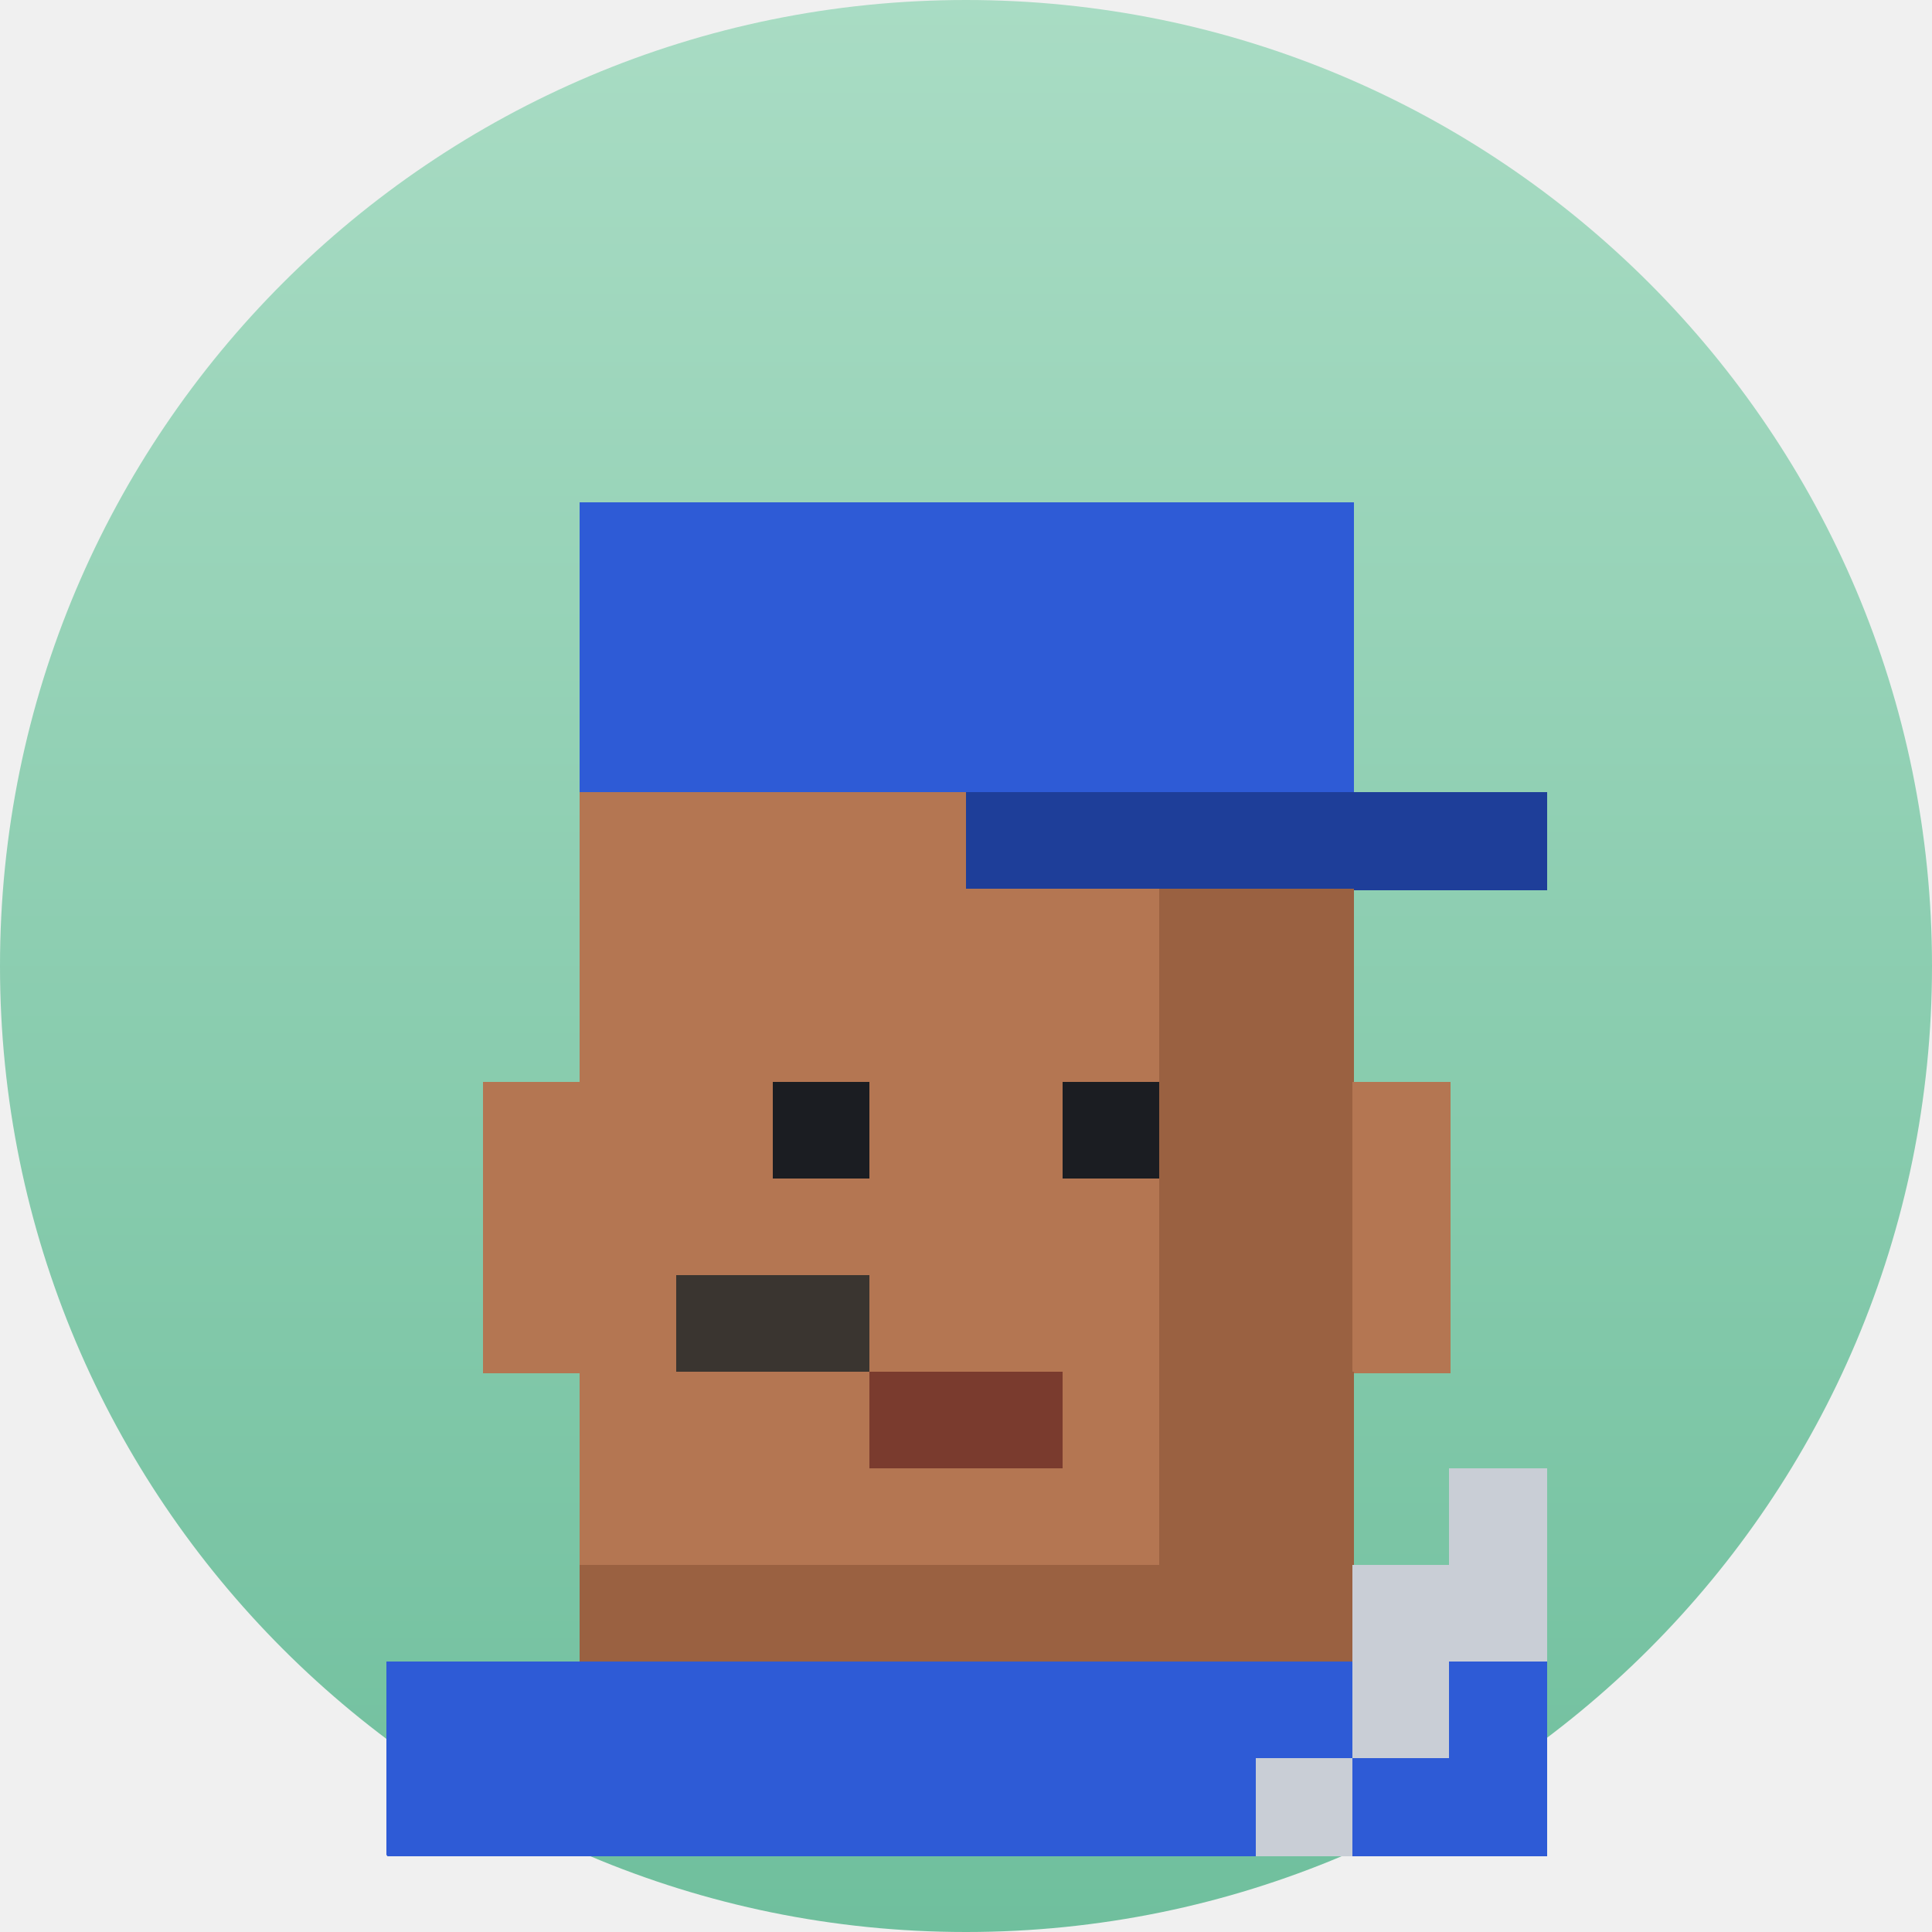
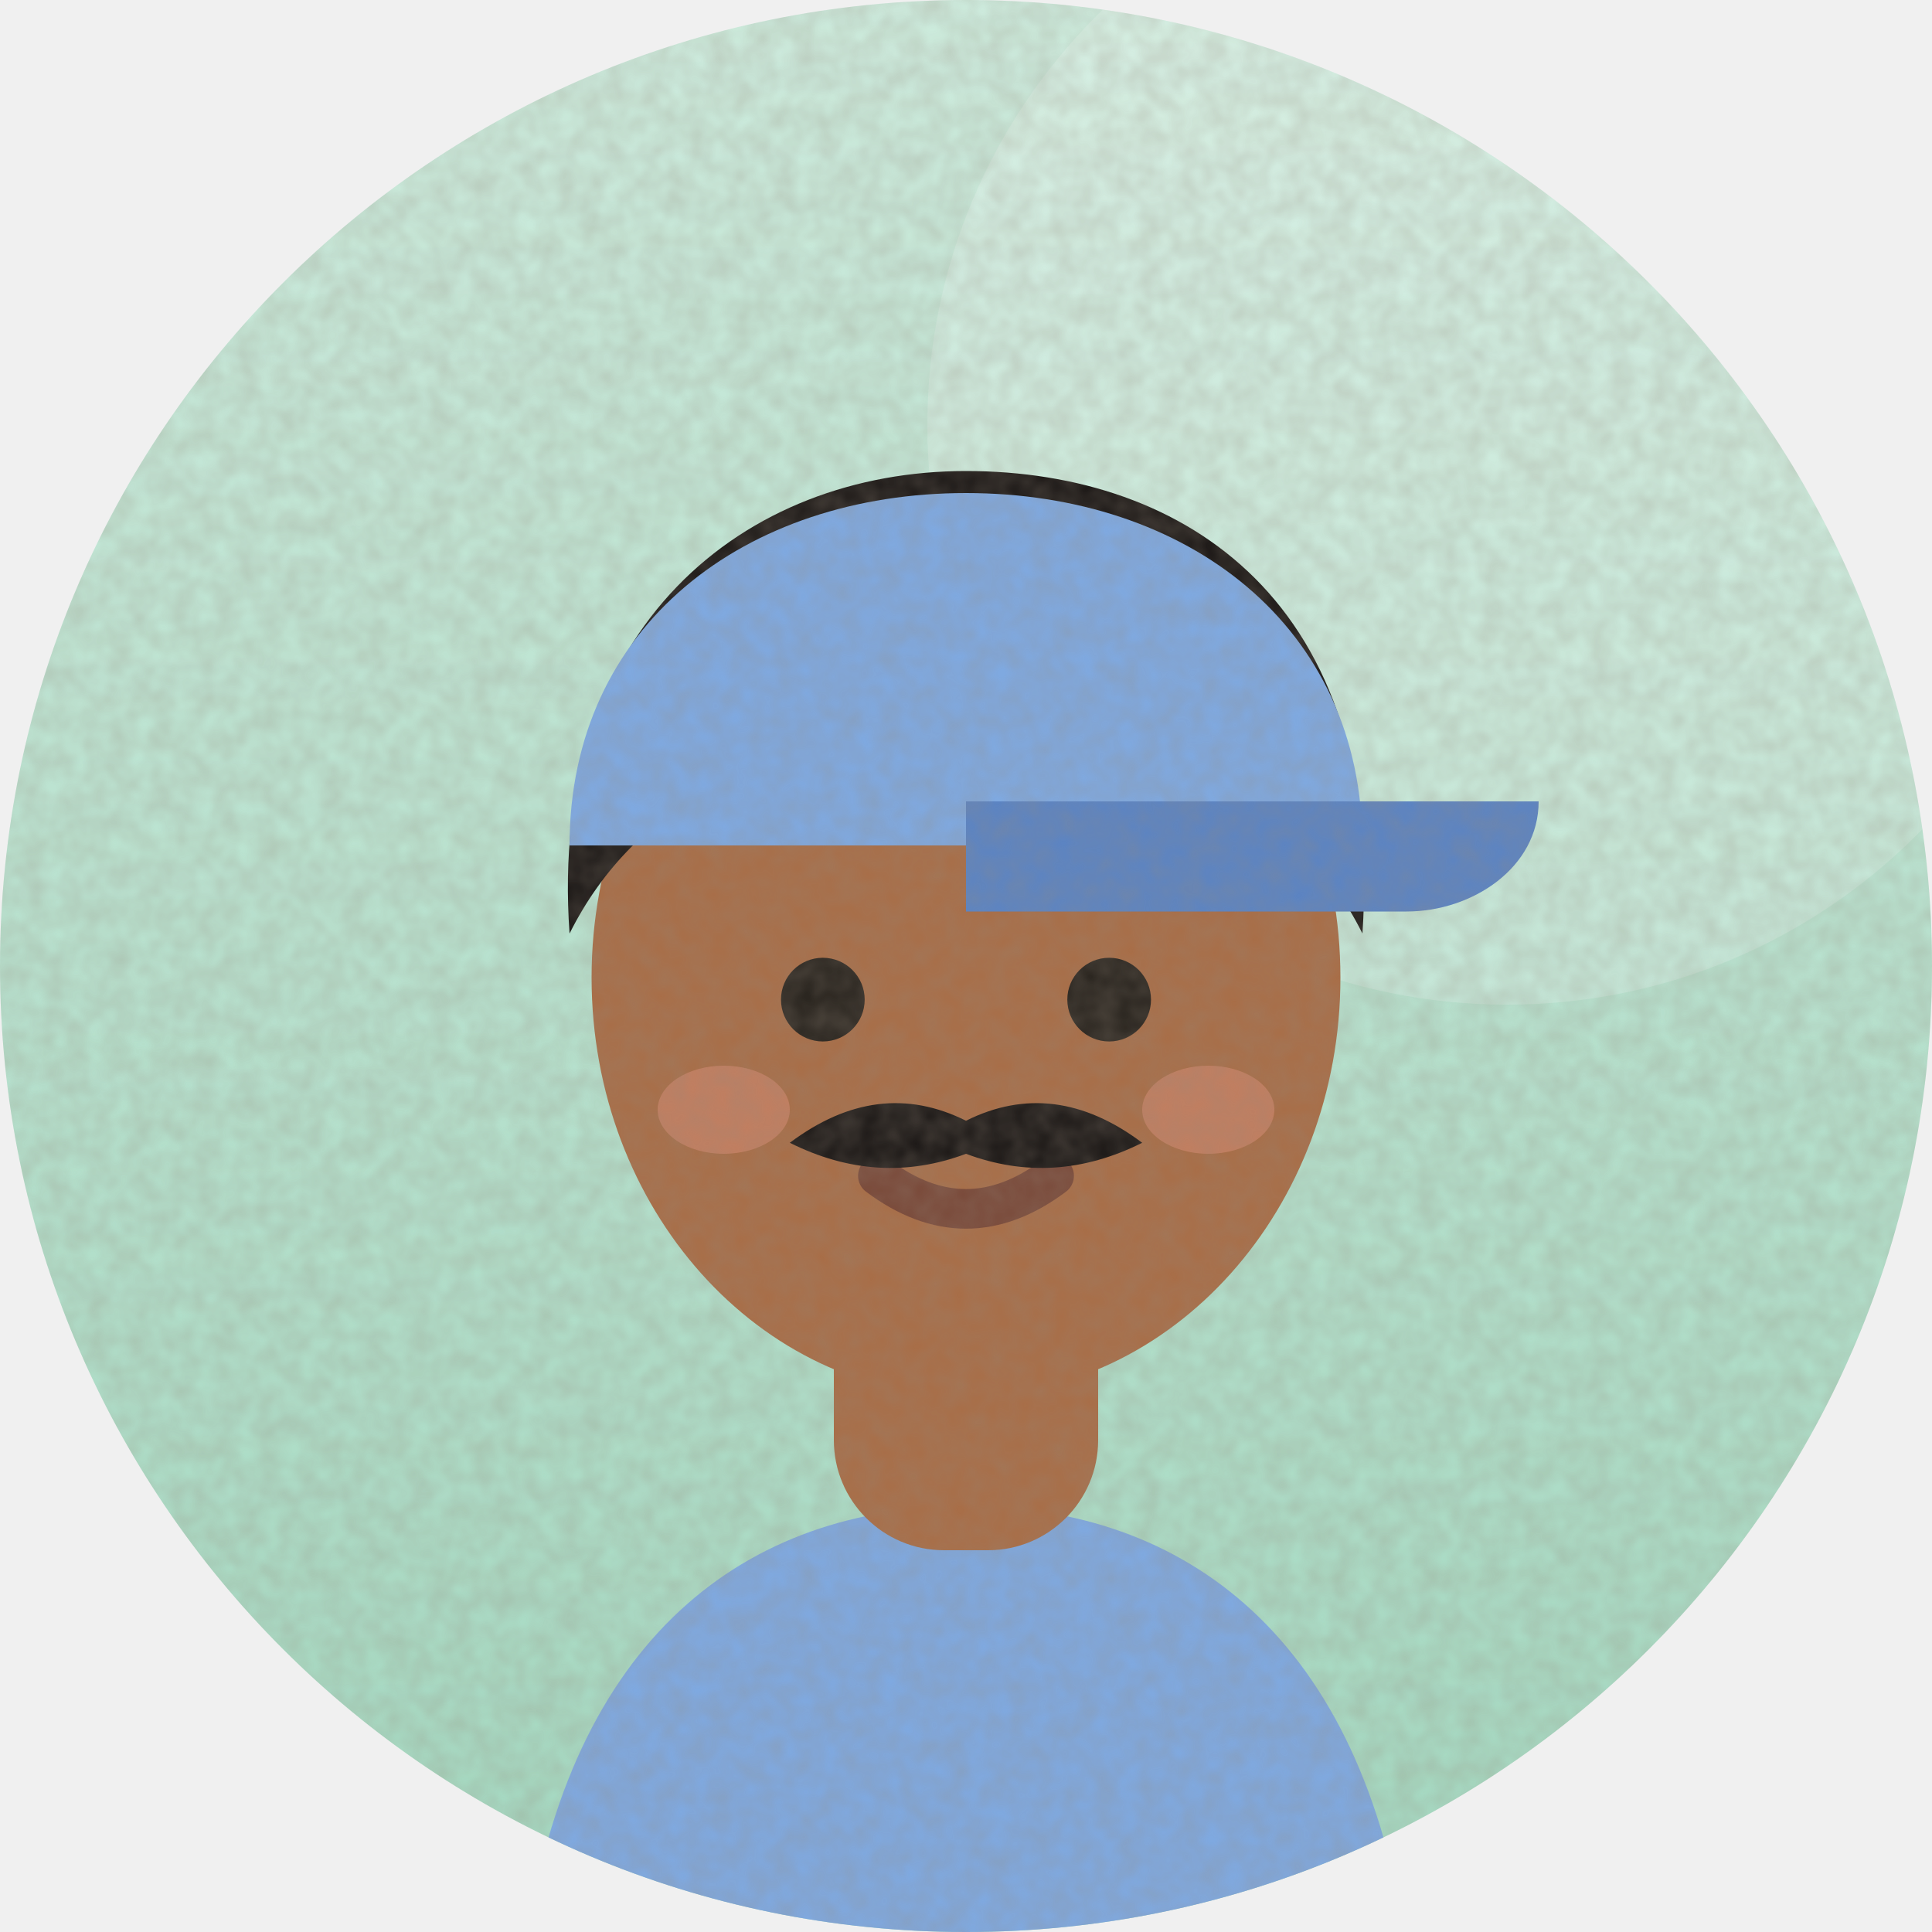
- <svg xmlns="http://www.w3.org/2000/svg" viewBox="0 0 20 20" shape-rendering="crispEdges">
+ <svg xmlns="http://www.w3.org/2000/svg" viewBox="0 0 100 100">
  <defs>
-     <linearGradient id="bg" x1="0" y1="0" x2="0" y2="1">
-       <stop offset="0" stop-color="#A9DCC4" />
-       <stop offset="1" stop-color="#6FBF9D" />
+     <linearGradient id="b2" x1="0" y1="0" x2="0" y2="1">
+       <stop offset="0" stop-color="#CDEBDD" />
+       <stop offset="1" stop-color="#A3D8C0" />
    </linearGradient>
+     <clipPath id="c2">
+       <circle cx="50" cy="50" r="50" />
+     </clipPath>
+     <filter id="g3" x="0" y="0" width="100%" height="100%">
+       <feTurbulence type="fractalNoise" baseFrequency=".9" numOctaves="2" seed="3" />
+       <feColorMatrix values="0 0 0 0 .3  0 0 0 0 .25  0 0 0 0 .2  0 0 0 .35 -.05" />
+       <feComposite in2="SourceGraphic" operator="in" />
+     </filter>
  </defs>
-   <circle cx="10" cy="10" r="10" fill="url(#bg)" shape-rendering="geometricPrecision" />
-   <defs>
-     <clipPath id="c">
-       <circle cx="10" cy="10" r="10" />
-     </clipPath>
-   </defs>
-   <g clip-path="url(#c)" transform="translate(2 3.2)">
-     <rect x="4" y="2" width="1.02" height="1.02" fill="#2E5BD6" />
-     <rect x="5" y="2" width="1.02" height="1.02" fill="#2E5BD6" />
-     <rect x="6" y="2" width="1.02" height="1.02" fill="#2E5BD6" />
-     <rect x="7" y="2" width="1.02" height="1.02" fill="#2E5BD6" />
-     <rect x="8" y="2" width="1.02" height="1.02" fill="#2E5BD6" />
-     <rect x="9" y="2" width="1.02" height="1.02" fill="#2E5BD6" />
-     <rect x="10" y="2" width="1.02" height="1.02" fill="#2E5BD6" />
-     <rect x="11" y="2" width="1.02" height="1.02" fill="#2E5BD6" />
-     <rect x="4" y="3" width="1.02" height="1.02" fill="#2E5BD6" />
-     <rect x="5" y="3" width="1.02" height="1.02" fill="#2E5BD6" />
-     <rect x="6" y="3" width="1.02" height="1.02" fill="#2E5BD6" />
-     <rect x="7" y="3" width="1.02" height="1.02" fill="#2E5BD6" />
-     <rect x="8" y="3" width="1.02" height="1.02" fill="#2E5BD6" />
-     <rect x="9" y="3" width="1.02" height="1.02" fill="#2E5BD6" />
-     <rect x="10" y="3" width="1.02" height="1.02" fill="#2E5BD6" />
-     <rect x="11" y="3" width="1.02" height="1.02" fill="#2E5BD6" />
-     <rect x="4" y="4" width="1.02" height="1.02" fill="#2E5BD6" />
-     <rect x="5" y="4" width="1.02" height="1.02" fill="#2E5BD6" />
-     <rect x="6" y="4" width="1.02" height="1.02" fill="#2E5BD6" />
-     <rect x="7" y="4" width="1.02" height="1.02" fill="#2E5BD6" />
-     <rect x="8" y="4" width="1.02" height="1.02" fill="#2E5BD6" />
-     <rect x="9" y="4" width="1.02" height="1.02" fill="#2E5BD6" />
-     <rect x="10" y="4" width="1.02" height="1.02" fill="#2E5BD6" />
-     <rect x="11" y="4" width="1.02" height="1.02" fill="#2E5BD6" />
-     <rect x="4" y="5" width="1.02" height="1.02" fill="#B47652" />
-     <rect x="5" y="5" width="1.02" height="1.02" fill="#B47652" />
-     <rect x="6" y="5" width="1.02" height="1.02" fill="#B47652" />
-     <rect x="7" y="5" width="1.02" height="1.02" fill="#B47652" />
-     <rect x="8" y="5" width="1.02" height="1.02" fill="#1E3E99" />
-     <rect x="9" y="5" width="1.02" height="1.02" fill="#1E3E99" />
-     <rect x="10" y="5" width="1.02" height="1.02" fill="#1E3E99" />
-     <rect x="11" y="5" width="1.02" height="1.02" fill="#1E3E99" />
-     <rect x="12" y="5" width="1.02" height="1.02" fill="#1E3E99" />
-     <rect x="13" y="5" width="1.02" height="1.02" fill="#1E3E99" />
-     <rect x="4" y="6" width="1.02" height="1.02" fill="#B47652" />
-     <rect x="5" y="6" width="1.02" height="1.02" fill="#B47652" />
-     <rect x="6" y="6" width="1.02" height="1.02" fill="#B47652" />
-     <rect x="7" y="6" width="1.02" height="1.02" fill="#B47652" />
-     <rect x="8" y="6" width="1.02" height="1.02" fill="#B47652" />
-     <rect x="9" y="6" width="1.02" height="1.02" fill="#B47652" />
-     <rect x="10" y="6" width="1.02" height="1.02" fill="#9A6141" />
-     <rect x="11" y="6" width="1.02" height="1.02" fill="#9A6141" />
-     <rect x="4" y="7" width="1.02" height="1.02" fill="#B47652" />
-     <rect x="5" y="7" width="1.02" height="1.02" fill="#B47652" />
-     <rect x="6" y="7" width="1.02" height="1.02" fill="#B47652" />
-     <rect x="7" y="7" width="1.02" height="1.02" fill="#B47652" />
-     <rect x="8" y="7" width="1.02" height="1.02" fill="#B47652" />
-     <rect x="9" y="7" width="1.02" height="1.02" fill="#B47652" />
-     <rect x="10" y="7" width="1.02" height="1.02" fill="#9A6141" />
-     <rect x="11" y="7" width="1.02" height="1.02" fill="#9A6141" />
-     <rect x="3" y="8" width="1.02" height="1.02" fill="#B47652" />
-     <rect x="4" y="8" width="1.02" height="1.02" fill="#B47652" />
-     <rect x="5" y="8" width="1.02" height="1.02" fill="#B47652" />
-     <rect x="6" y="8" width="1.02" height="1.02" fill="#1B1D22" />
-     <rect x="7" y="8" width="1.02" height="1.02" fill="#B47652" />
-     <rect x="8" y="8" width="1.02" height="1.02" fill="#B47652" />
-     <rect x="9" y="8" width="1.02" height="1.02" fill="#1B1D22" />
-     <rect x="10" y="8" width="1.02" height="1.02" fill="#9A6141" />
-     <rect x="11" y="8" width="1.02" height="1.02" fill="#9A6141" />
-     <rect x="12" y="8" width="1.02" height="1.02" fill="#B47652" />
-     <rect x="3" y="9" width="1.02" height="1.02" fill="#B47652" />
-     <rect x="4" y="9" width="1.02" height="1.02" fill="#B47652" />
-     <rect x="5" y="9" width="1.02" height="1.02" fill="#B47652" />
-     <rect x="6" y="9" width="1.02" height="1.02" fill="#B47652" />
-     <rect x="7" y="9" width="1.02" height="1.02" fill="#B47652" />
-     <rect x="8" y="9" width="1.02" height="1.02" fill="#B47652" />
-     <rect x="9" y="9" width="1.02" height="1.02" fill="#B47652" />
-     <rect x="10" y="9" width="1.02" height="1.02" fill="#9A6141" />
-     <rect x="11" y="9" width="1.02" height="1.02" fill="#9A6141" />
-     <rect x="12" y="9" width="1.02" height="1.02" fill="#B47652" />
-     <rect x="3" y="10" width="1.02" height="1.02" fill="#B47652" />
-     <rect x="4" y="10" width="1.02" height="1.02" fill="#B47652" />
-     <rect x="5" y="10" width="1.02" height="1.02" fill="#3A3530" />
-     <rect x="6" y="10" width="1.02" height="1.02" fill="#3A3530" />
-     <rect x="7" y="10" width="1.02" height="1.02" fill="#B47652" />
-     <rect x="8" y="10" width="1.02" height="1.02" fill="#B47652" />
-     <rect x="9" y="10" width="1.02" height="1.02" fill="#B47652" />
-     <rect x="10" y="10" width="1.02" height="1.02" fill="#9A6141" />
-     <rect x="11" y="10" width="1.02" height="1.02" fill="#9A6141" />
-     <rect x="12" y="10" width="1.02" height="1.02" fill="#B47652" />
-     <rect x="4" y="11" width="1.02" height="1.02" fill="#B47652" />
-     <rect x="5" y="11" width="1.02" height="1.02" fill="#B47652" />
-     <rect x="6" y="11" width="1.02" height="1.02" fill="#B47652" />
-     <rect x="7" y="11" width="1.02" height="1.02" fill="#7A3B2E" />
-     <rect x="8" y="11" width="1.02" height="1.02" fill="#7A3B2E" />
-     <rect x="9" y="11" width="1.02" height="1.02" fill="#B47652" />
-     <rect x="10" y="11" width="1.02" height="1.02" fill="#9A6141" />
-     <rect x="11" y="11" width="1.02" height="1.02" fill="#9A6141" />
-     <rect x="4" y="12" width="1.02" height="1.02" fill="#B47652" />
-     <rect x="5" y="12" width="1.02" height="1.02" fill="#B47652" />
-     <rect x="6" y="12" width="1.02" height="1.02" fill="#B47652" />
-     <rect x="7" y="12" width="1.02" height="1.02" fill="#B47652" />
-     <rect x="8" y="12" width="1.02" height="1.02" fill="#B47652" />
-     <rect x="9" y="12" width="1.02" height="1.02" fill="#B47652" />
-     <rect x="10" y="12" width="1.02" height="1.02" fill="#9A6141" />
-     <rect x="11" y="12" width="1.02" height="1.02" fill="#9A6141" />
-     <rect x="13" y="12" width="1.02" height="1.02" fill="#C9CED6" />
-     <rect x="4" y="13" width="1.02" height="1.02" fill="#9A6141" />
-     <rect x="5" y="13" width="1.02" height="1.02" fill="#9A6141" />
-     <rect x="6" y="13" width="1.02" height="1.02" fill="#9A6141" />
-     <rect x="7" y="13" width="1.02" height="1.02" fill="#9A6141" />
-     <rect x="8" y="13" width="1.02" height="1.02" fill="#9A6141" />
-     <rect x="9" y="13" width="1.02" height="1.02" fill="#9A6141" />
-     <rect x="10" y="13" width="1.02" height="1.02" fill="#9A6141" />
-     <rect x="11" y="13" width="1.02" height="1.02" fill="#9A6141" />
-     <rect x="12" y="13" width="1.02" height="1.02" fill="#C9CED6" />
-     <rect x="13" y="13" width="1.02" height="1.02" fill="#C9CED6" />
-     <rect x="2" y="14" width="1.02" height="1.02" fill="#2E5BD6" />
-     <rect x="3" y="14" width="1.02" height="1.02" fill="#2E5BD6" />
-     <rect x="4" y="14" width="1.02" height="1.02" fill="#2E5BD6" />
-     <rect x="5" y="14" width="1.02" height="1.02" fill="#2E5BD6" />
-     <rect x="6" y="14" width="1.02" height="1.02" fill="#2E5BD6" />
-     <rect x="7" y="14" width="1.02" height="1.02" fill="#2E5BD6" />
-     <rect x="8" y="14" width="1.02" height="1.02" fill="#2E5BD6" />
-     <rect x="9" y="14" width="1.02" height="1.02" fill="#2E5BD6" />
-     <rect x="10" y="14" width="1.02" height="1.02" fill="#2E5BD6" />
-     <rect x="11" y="14" width="1.02" height="1.02" fill="#2E5BD6" />
-     <rect x="12" y="14" width="1.02" height="1.02" fill="#C9CED6" />
-     <rect x="13" y="14" width="1.02" height="1.02" fill="#2E5BD6" />
-     <rect x="2" y="15" width="1.02" height="1.02" fill="#2E5BD6" />
-     <rect x="3" y="15" width="1.02" height="1.02" fill="#2E5BD6" />
-     <rect x="4" y="15" width="1.02" height="1.02" fill="#2E5BD6" />
-     <rect x="5" y="15" width="1.02" height="1.02" fill="#2E5BD6" />
-     <rect x="6" y="15" width="1.02" height="1.02" fill="#2E5BD6" />
-     <rect x="7" y="15" width="1.02" height="1.02" fill="#2E5BD6" />
-     <rect x="8" y="15" width="1.02" height="1.02" fill="#2E5BD6" />
-     <rect x="9" y="15" width="1.02" height="1.02" fill="#2E5BD6" />
-     <rect x="10" y="15" width="1.02" height="1.02" fill="#2E5BD6" />
-     <rect x="11" y="15" width="1.02" height="1.02" fill="#C9CED6" />
-     <rect x="12" y="15" width="1.02" height="1.02" fill="#2E5BD6" />
-     <rect x="13" y="15" width="1.02" height="1.02" fill="#2E5BD6" />
+   <g clip-path="url(#c2)">
+     <rect width="100" height="100" fill="url(#b2)" />
+     <circle cx="78" cy="22" r="30" fill="#fff" opacity=".18" />
+     <g transform="translate(50 62) scale(1.14) translate(-50 -58)">
+       <path d="M30 92c2-14 10-20 20-20s18 6 20 20" fill="#7FA9E0" />
+       <rect x="44" y="60" width="12" height="14" rx="5" fill="#A86E48" />
+       <ellipse cx="50" cy="48" rx="17" ry="19" fill="#A86E48" />
+       <circle cx="43.5" cy="49" r="1.9" fill="#2B2620" />
+       <circle cx="56.5" cy="49" r="1.9" fill="#2B2620" />
+       <path d="M46 57q4 3 8 0" stroke="#7A4A3A" stroke-width="1.8" fill="none" stroke-linecap="round" />
+       <ellipse cx="39" cy="54" rx="3" ry="2" fill="#F29C8C" opacity=".35" />
+       <ellipse cx="61" cy="54" rx="3" ry="2" fill="#F29C8C" opacity=".35" />
+       <path d="M32 46c-1-14 8-21 18-21s19 6 18 21c-3-6-9-9-18-9s-15 3-18 9z" fill="#1E1A18" />
+       <path d="M42 55.5q4-3 8-1q4-2 8 1q-4 2-8 0.5q-4 1.5-8-0.5z" fill="#1E1A18" />
+       <path d="M32 42c0-10 8-16 18-16s18 6 18 16z" fill="#7FA9E0" />
+       <path d="M50 40h26c0 3-3 5-6 5H50z" fill="#5C84C2" />
+     </g>
+     <rect width="100" height="100" fill="#fff" filter="url(#g3)" />
  </g>
</svg>
